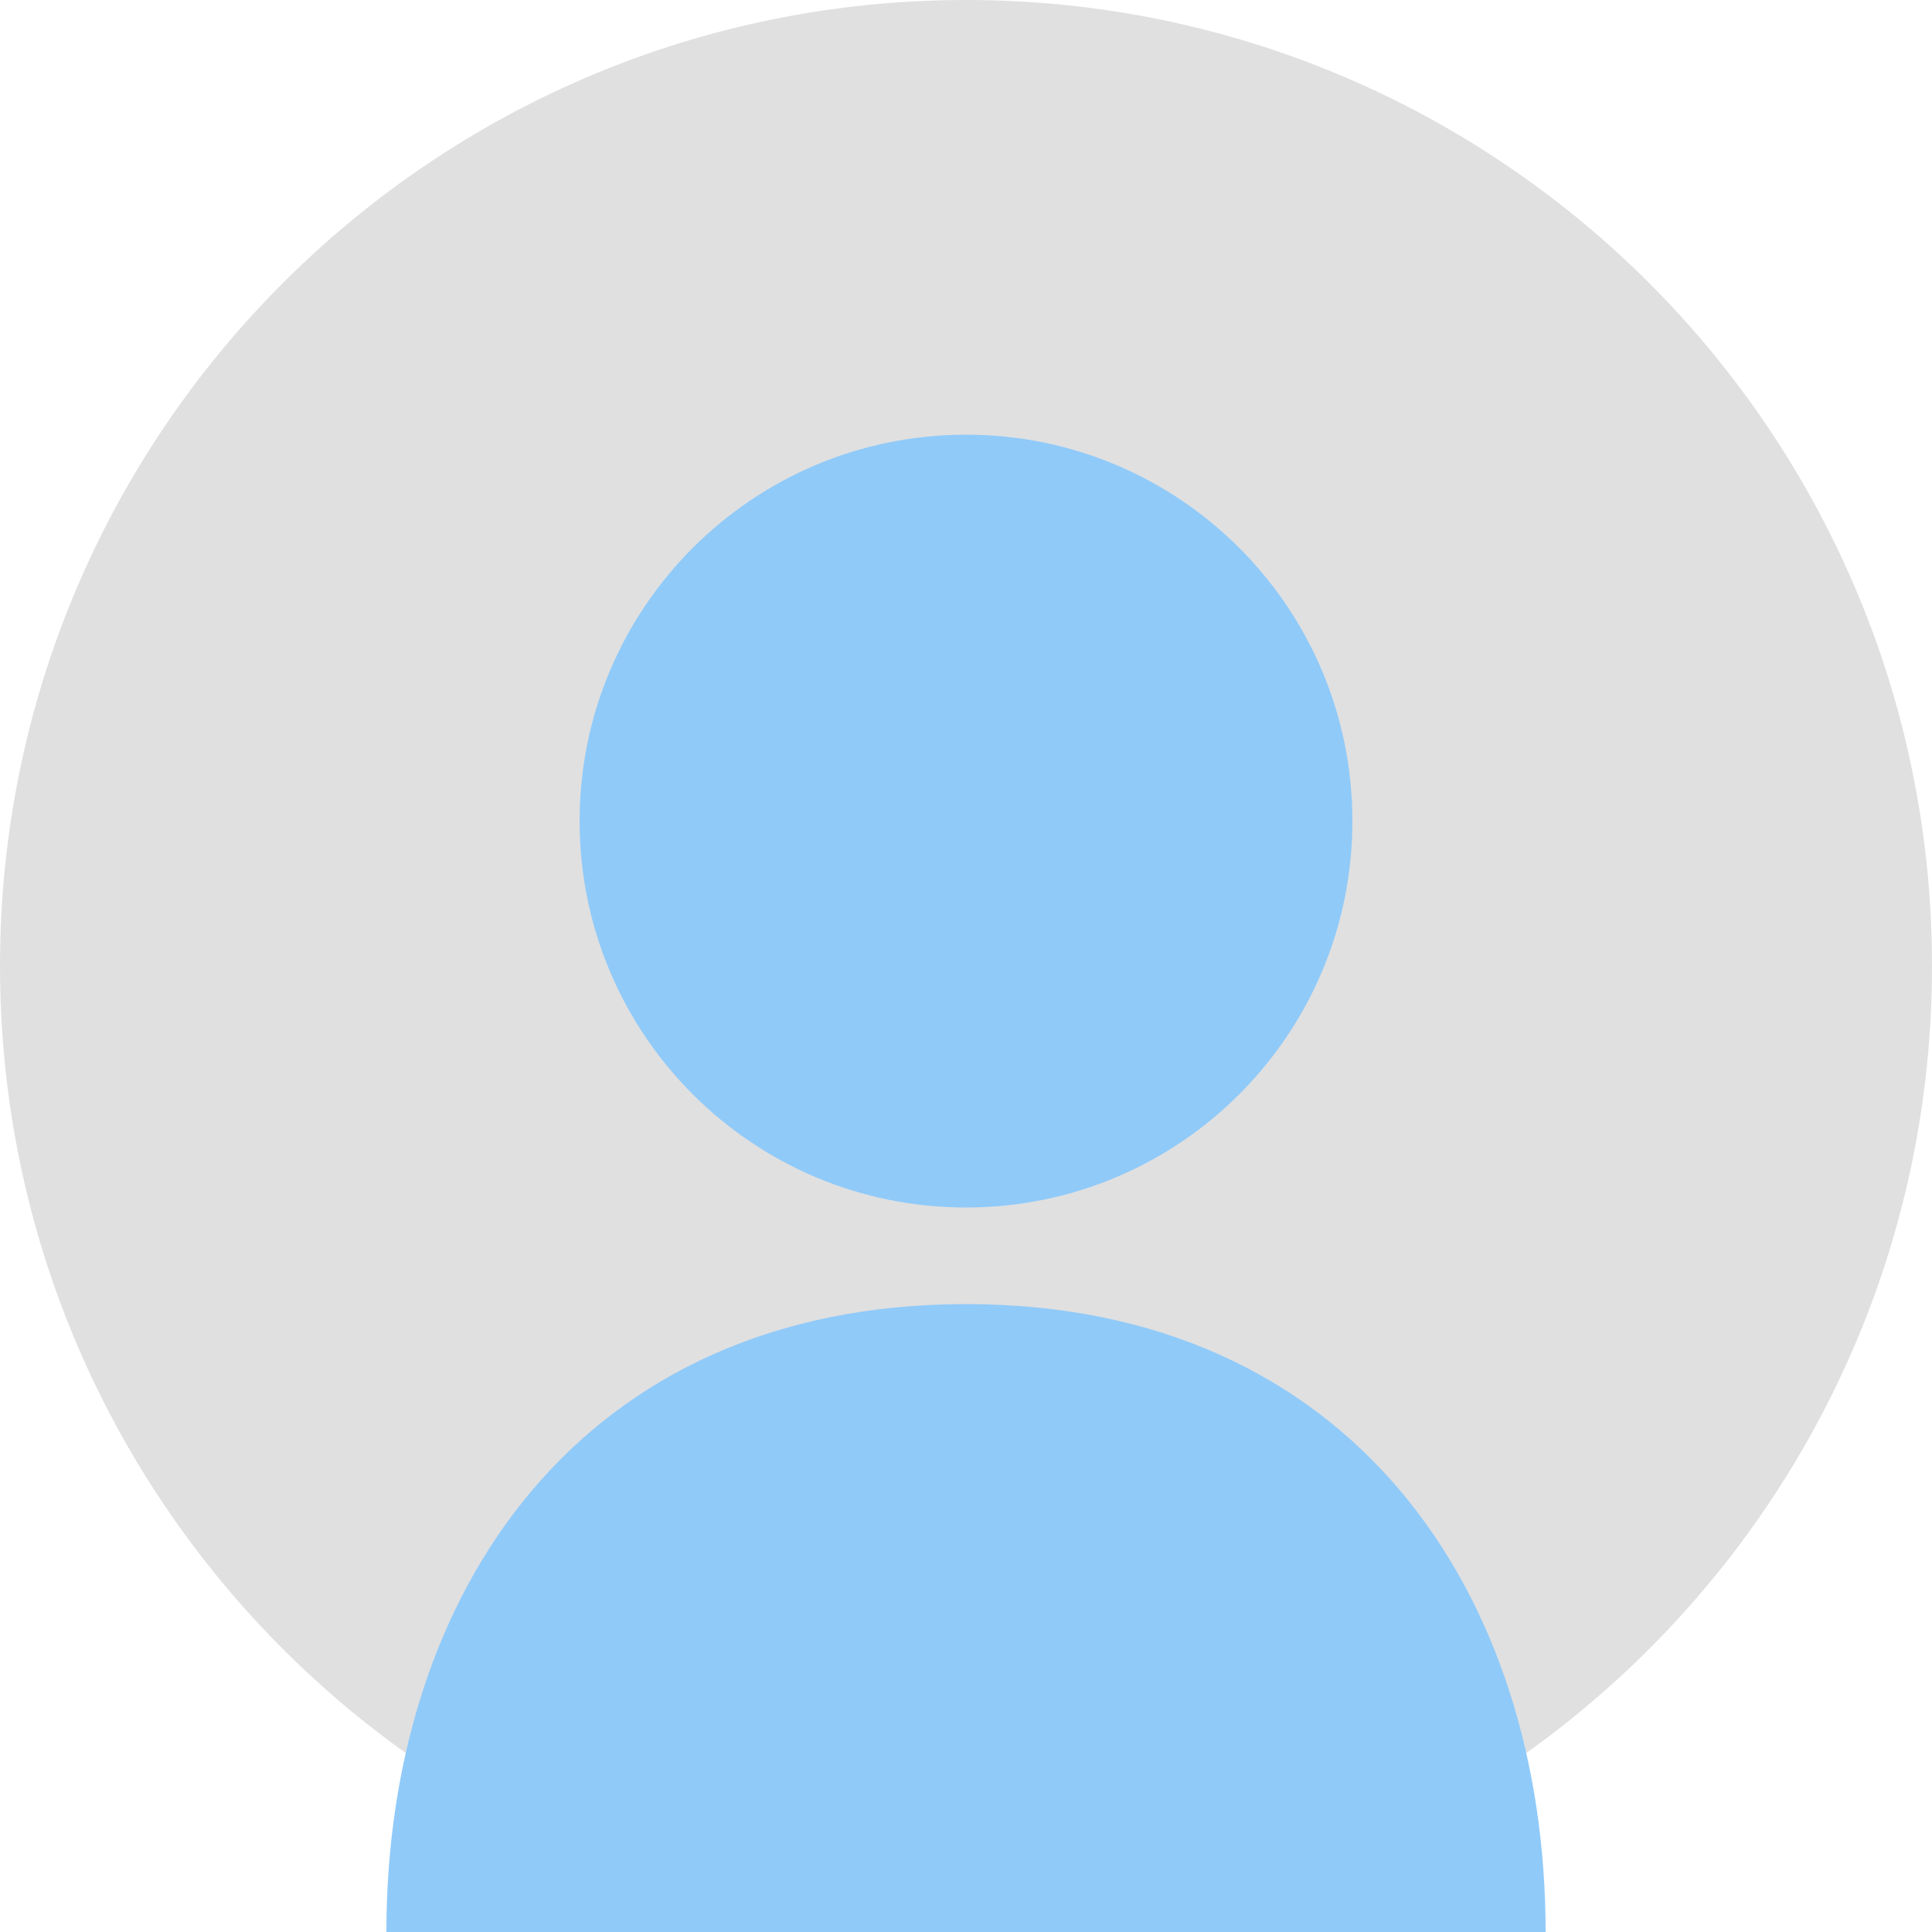
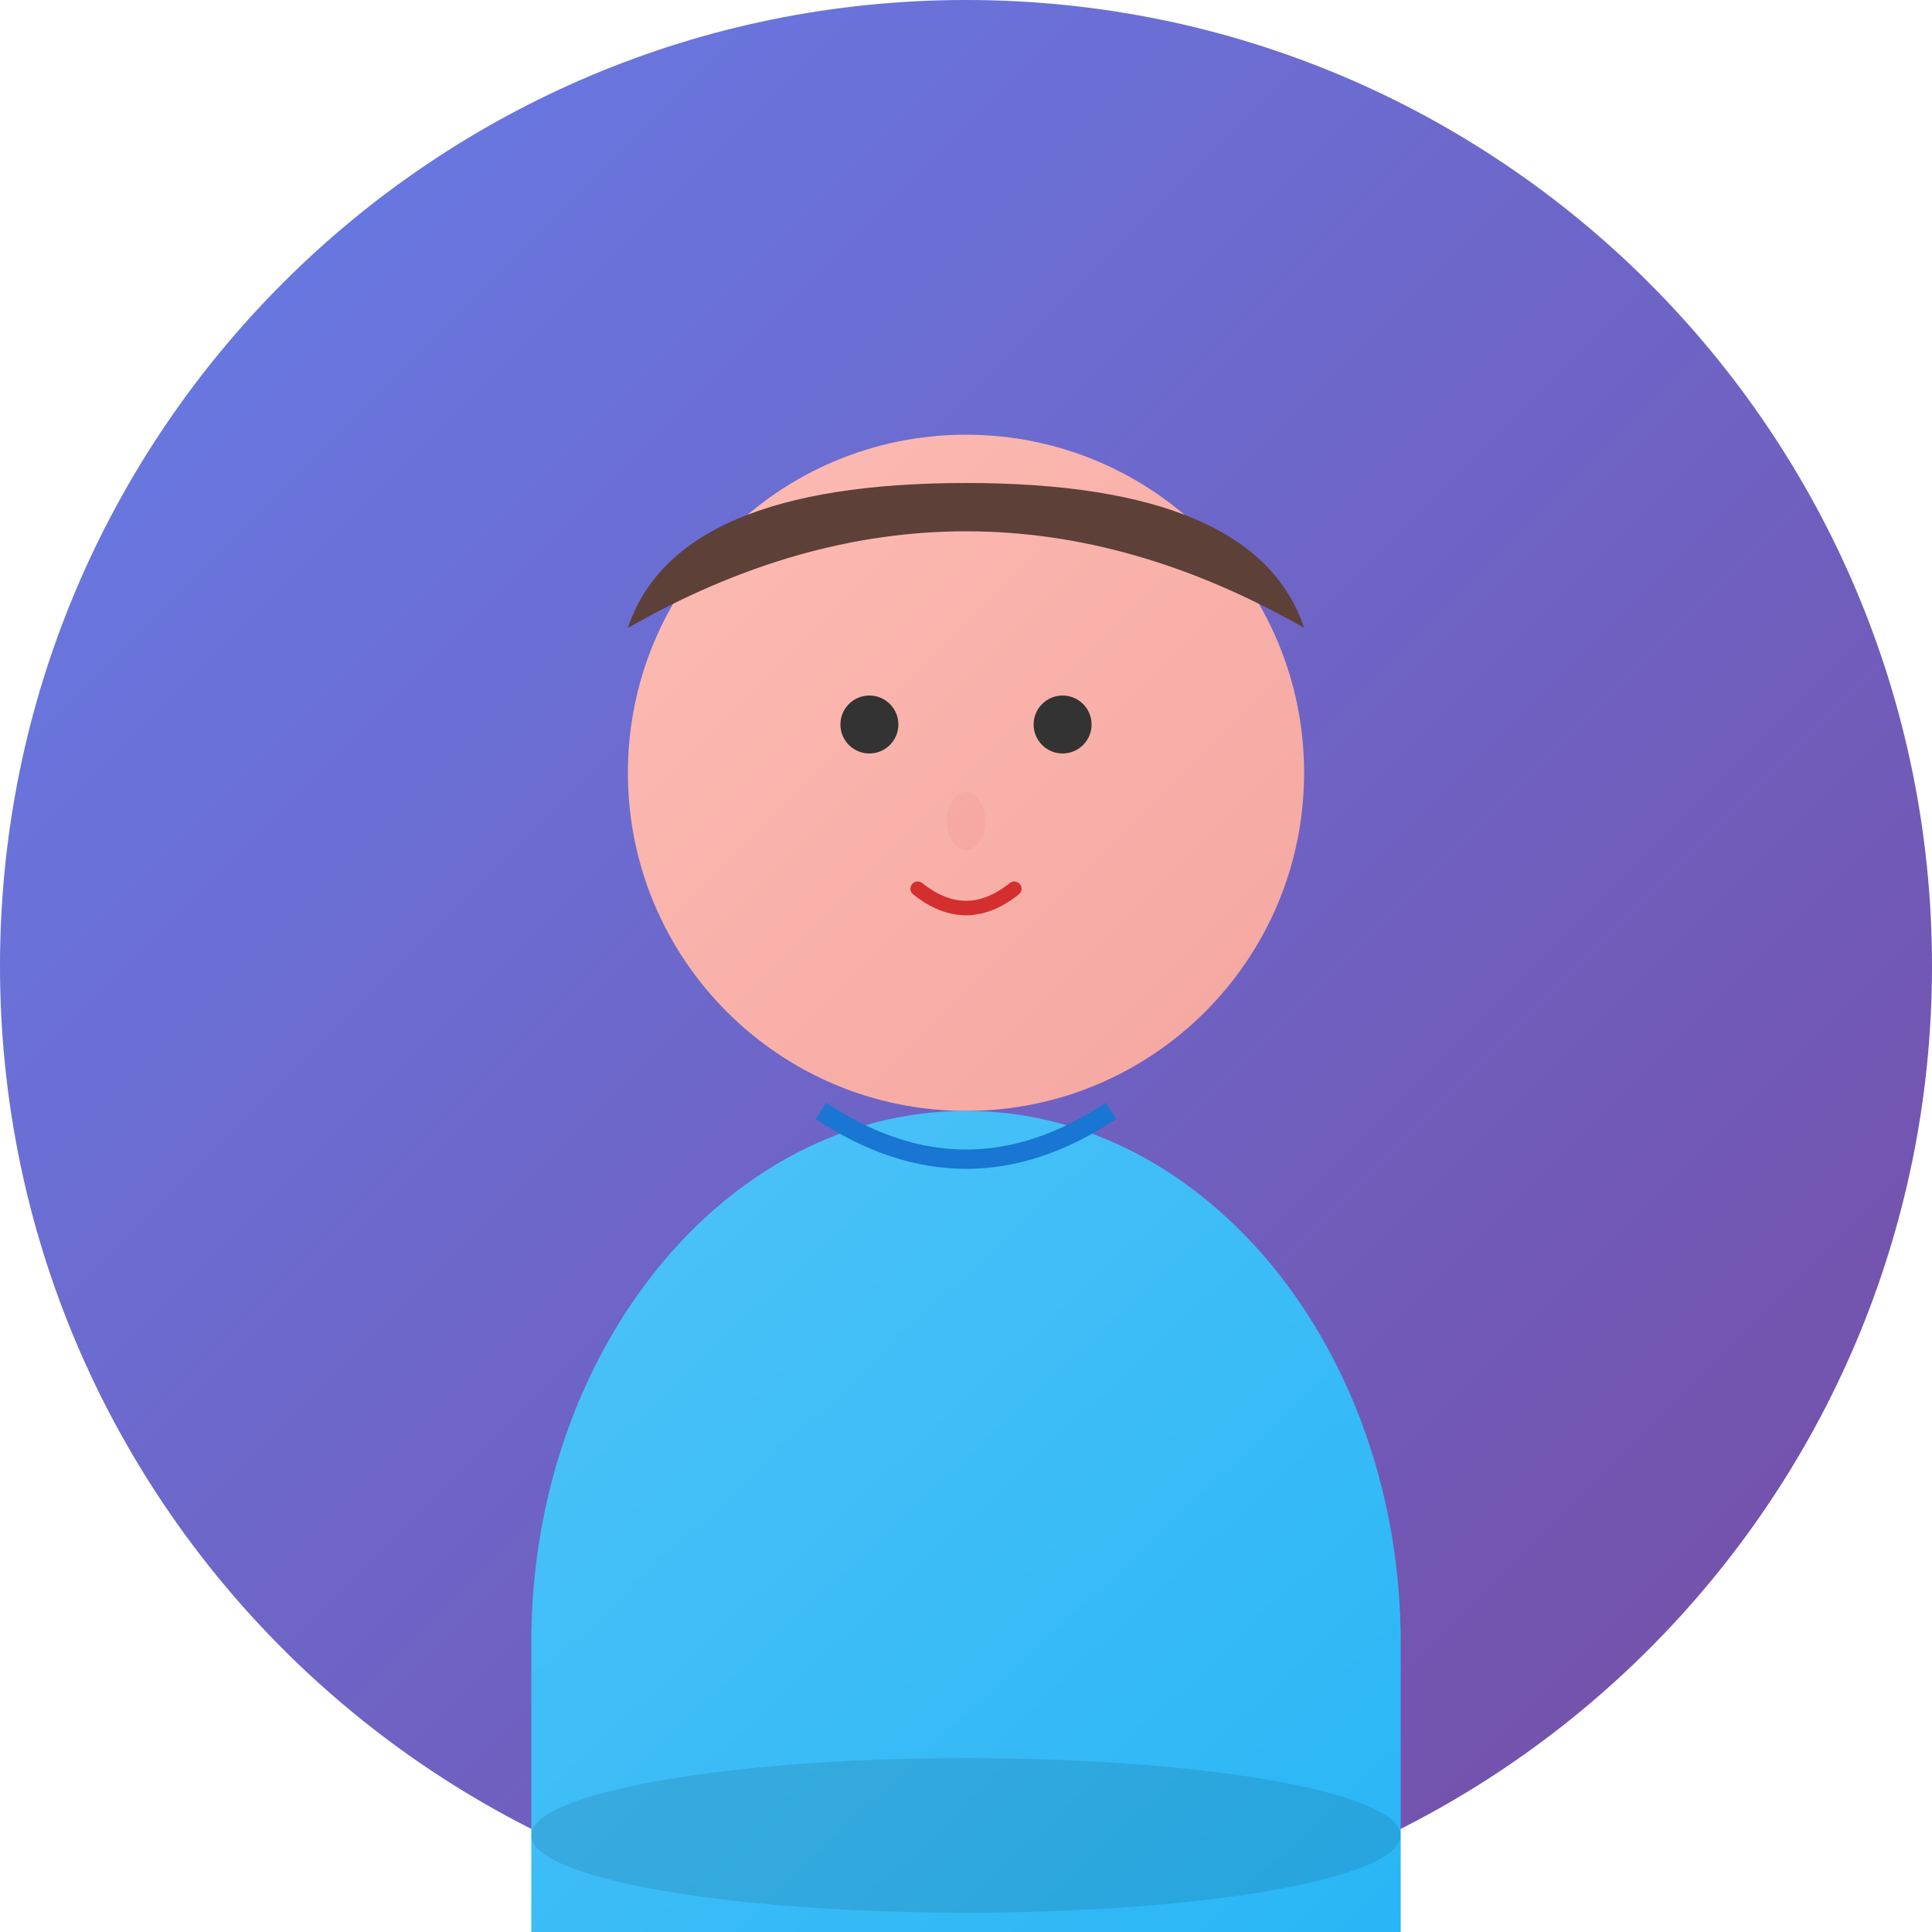
<svg xmlns="http://www.w3.org/2000/svg" viewBox="0 0 200 200" width="200" height="200">
-   <circle cx="100" cy="100" r="100" fill="#e0e0e0" />
-   <circle cx="100" cy="85" r="40" fill="#90caf9" />
-   <path d="M100 135 C60 135 40 165 40 200 L160 200 C160 165 140 135 100 135 Z" fill="#90caf9" />
+   <defs>
+     <linearGradient id="bgGradient" x1="0%" y1="0%" x2="100%" y2="100%">
+       <stop offset="0%" style="stop-color:#667eea;stop-opacity:1" />
+       <stop offset="100%" style="stop-color:#764ba2;stop-opacity:1" />
+     </linearGradient>
+     <linearGradient id="skinGradient" x1="0%" y1="0%" x2="100%" y2="100%">
+       <stop offset="0%" style="stop-color:#fdbcb4;stop-opacity:1" />
+       <stop offset="100%" style="stop-color:#f4a6a0;stop-opacity:1" />
+     </linearGradient>
+     <linearGradient id="shirtGradient" x1="0%" y1="0%" x2="100%" y2="100%">
+       <stop offset="0%" style="stop-color:#4fc3f7;stop-opacity:1" />
+       <stop offset="100%" style="stop-color:#29b6f6;stop-opacity:1" />
+     </linearGradient>
+   </defs>
+   <circle cx="100" cy="100" r="100" fill="url(#bgGradient)" />
+   <circle cx="100" cy="80" r="35" fill="url(#skinGradient)" />
+   <path d="M65 65 Q100 45 135 65 Q130 50 100 50 Q70 50 65 65 Z" fill="#5d4037" />
+   <circle cx="90" cy="75" r="3" fill="#333" />
+   <circle cx="110" cy="75" r="3" fill="#333" />
+   <ellipse cx="100" cy="85" rx="2" ry="3" fill="#f4a6a0" opacity="0.7" />
+   <path d="M95 92 Q100 96 105 92" stroke="#d32f2f" stroke-width="1.5" fill="none" stroke-linecap="round" />
+   <path d="M100 115 C75 115 55 140 55 170 L55 200 L145 200 L145 170 C145 140 125 115 100 115 Z" fill="url(#shirtGradient)" />
+   <path d="M85 115 Q100 125 115 115" stroke="#1976d2" stroke-width="2" fill="none" />
+   <ellipse cx="100" cy="190" rx="45" ry="8" fill="#000" opacity="0.1" />
</svg>
